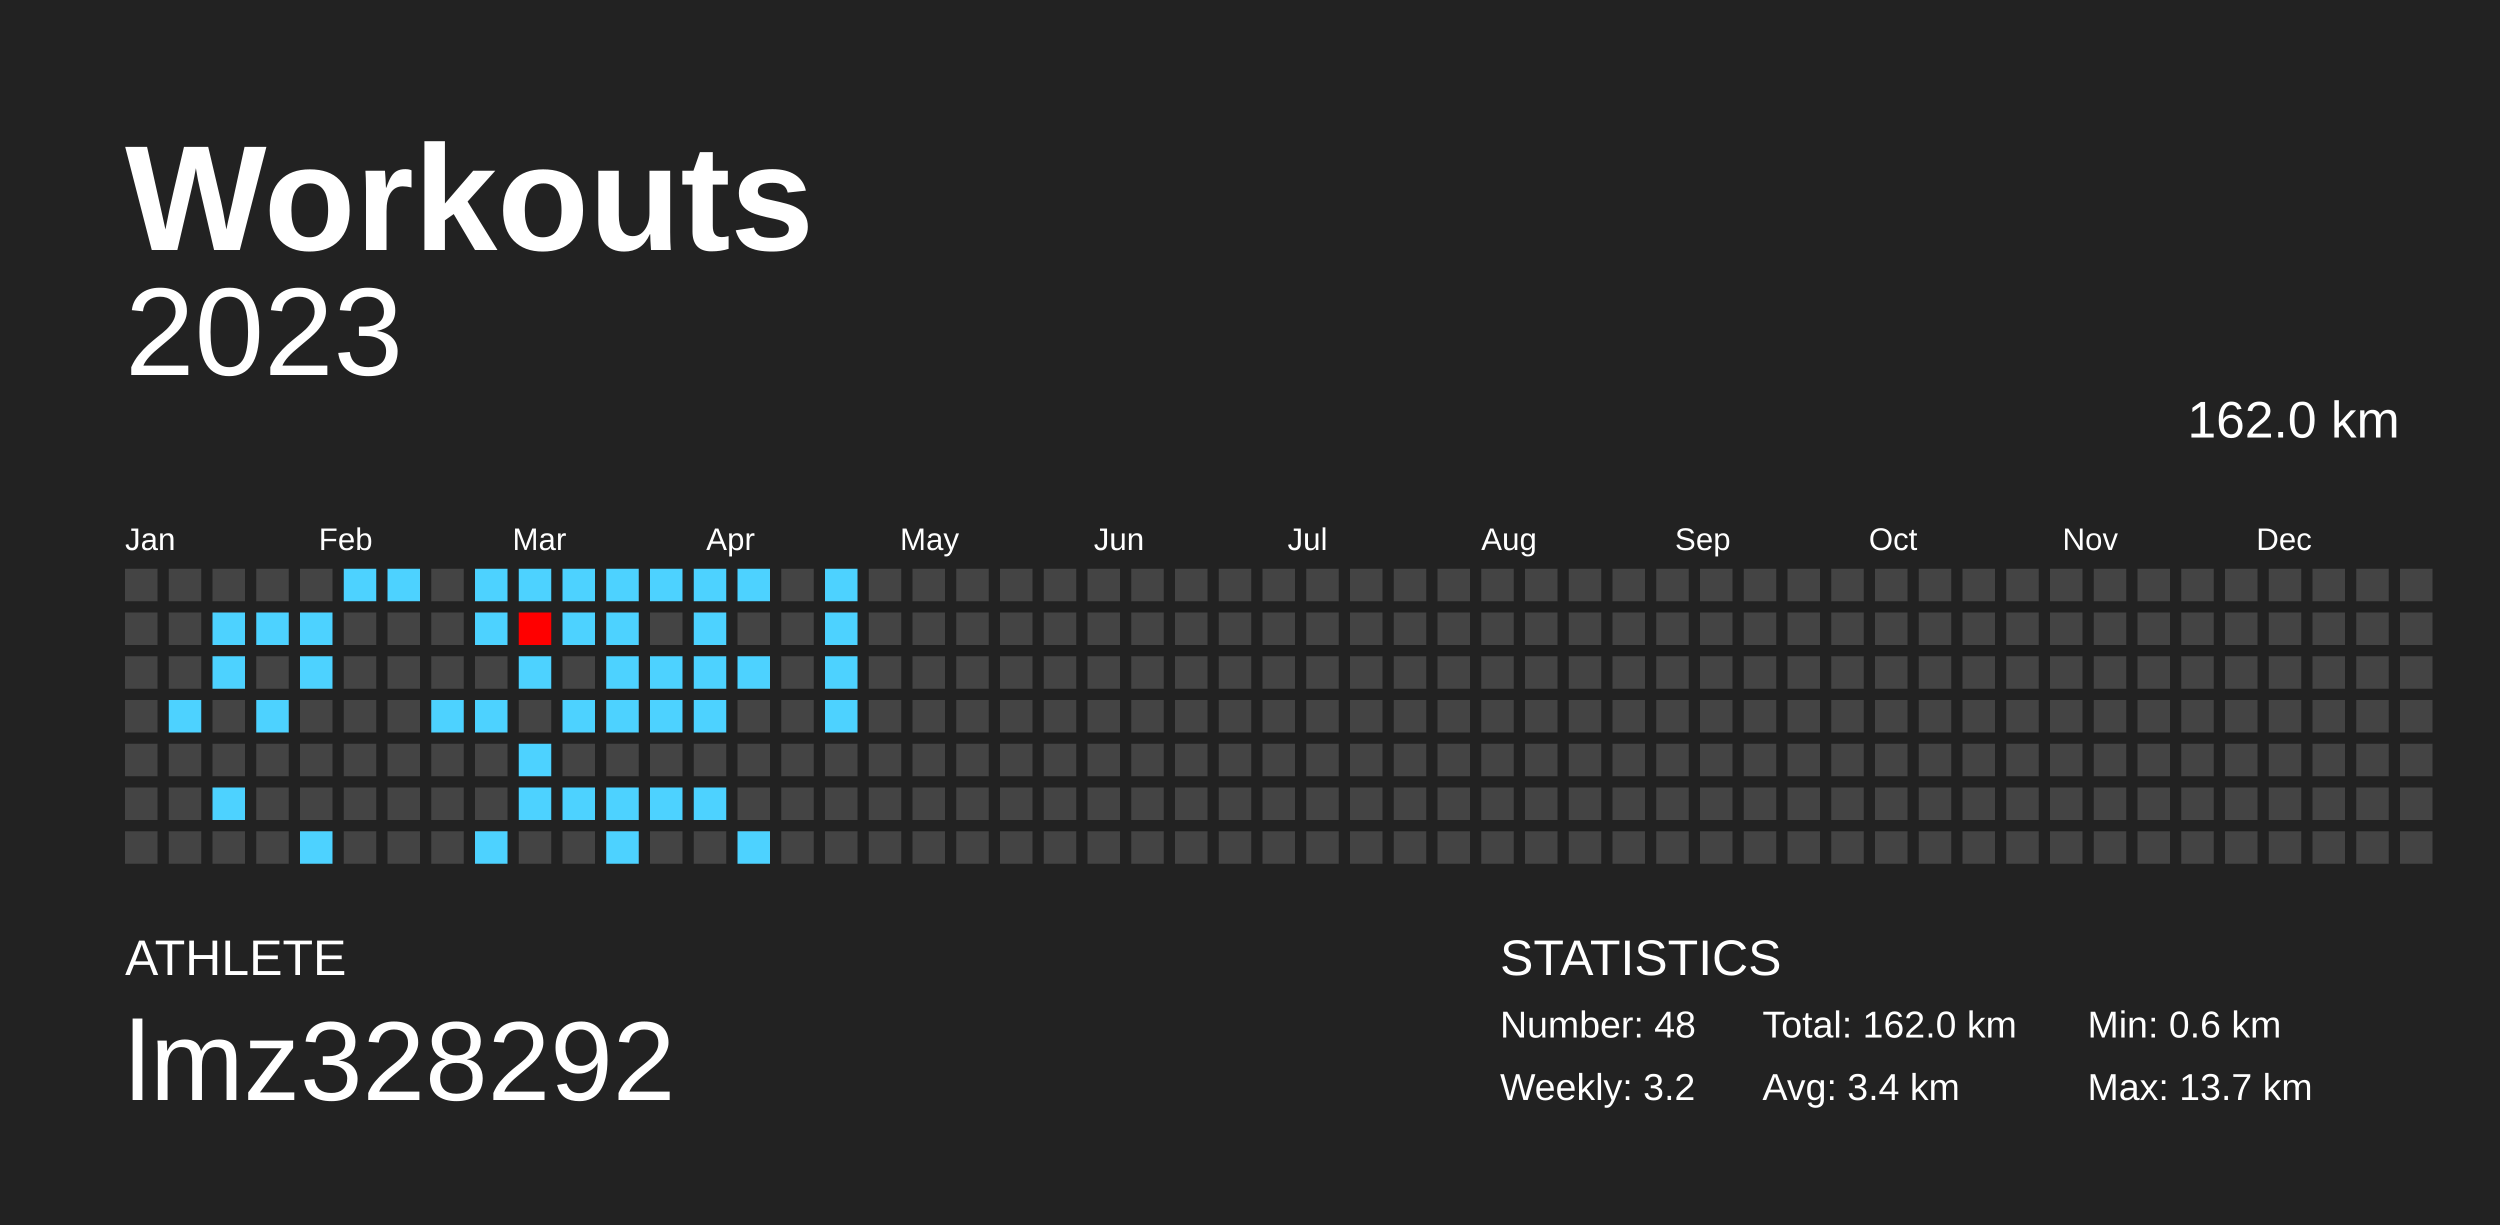
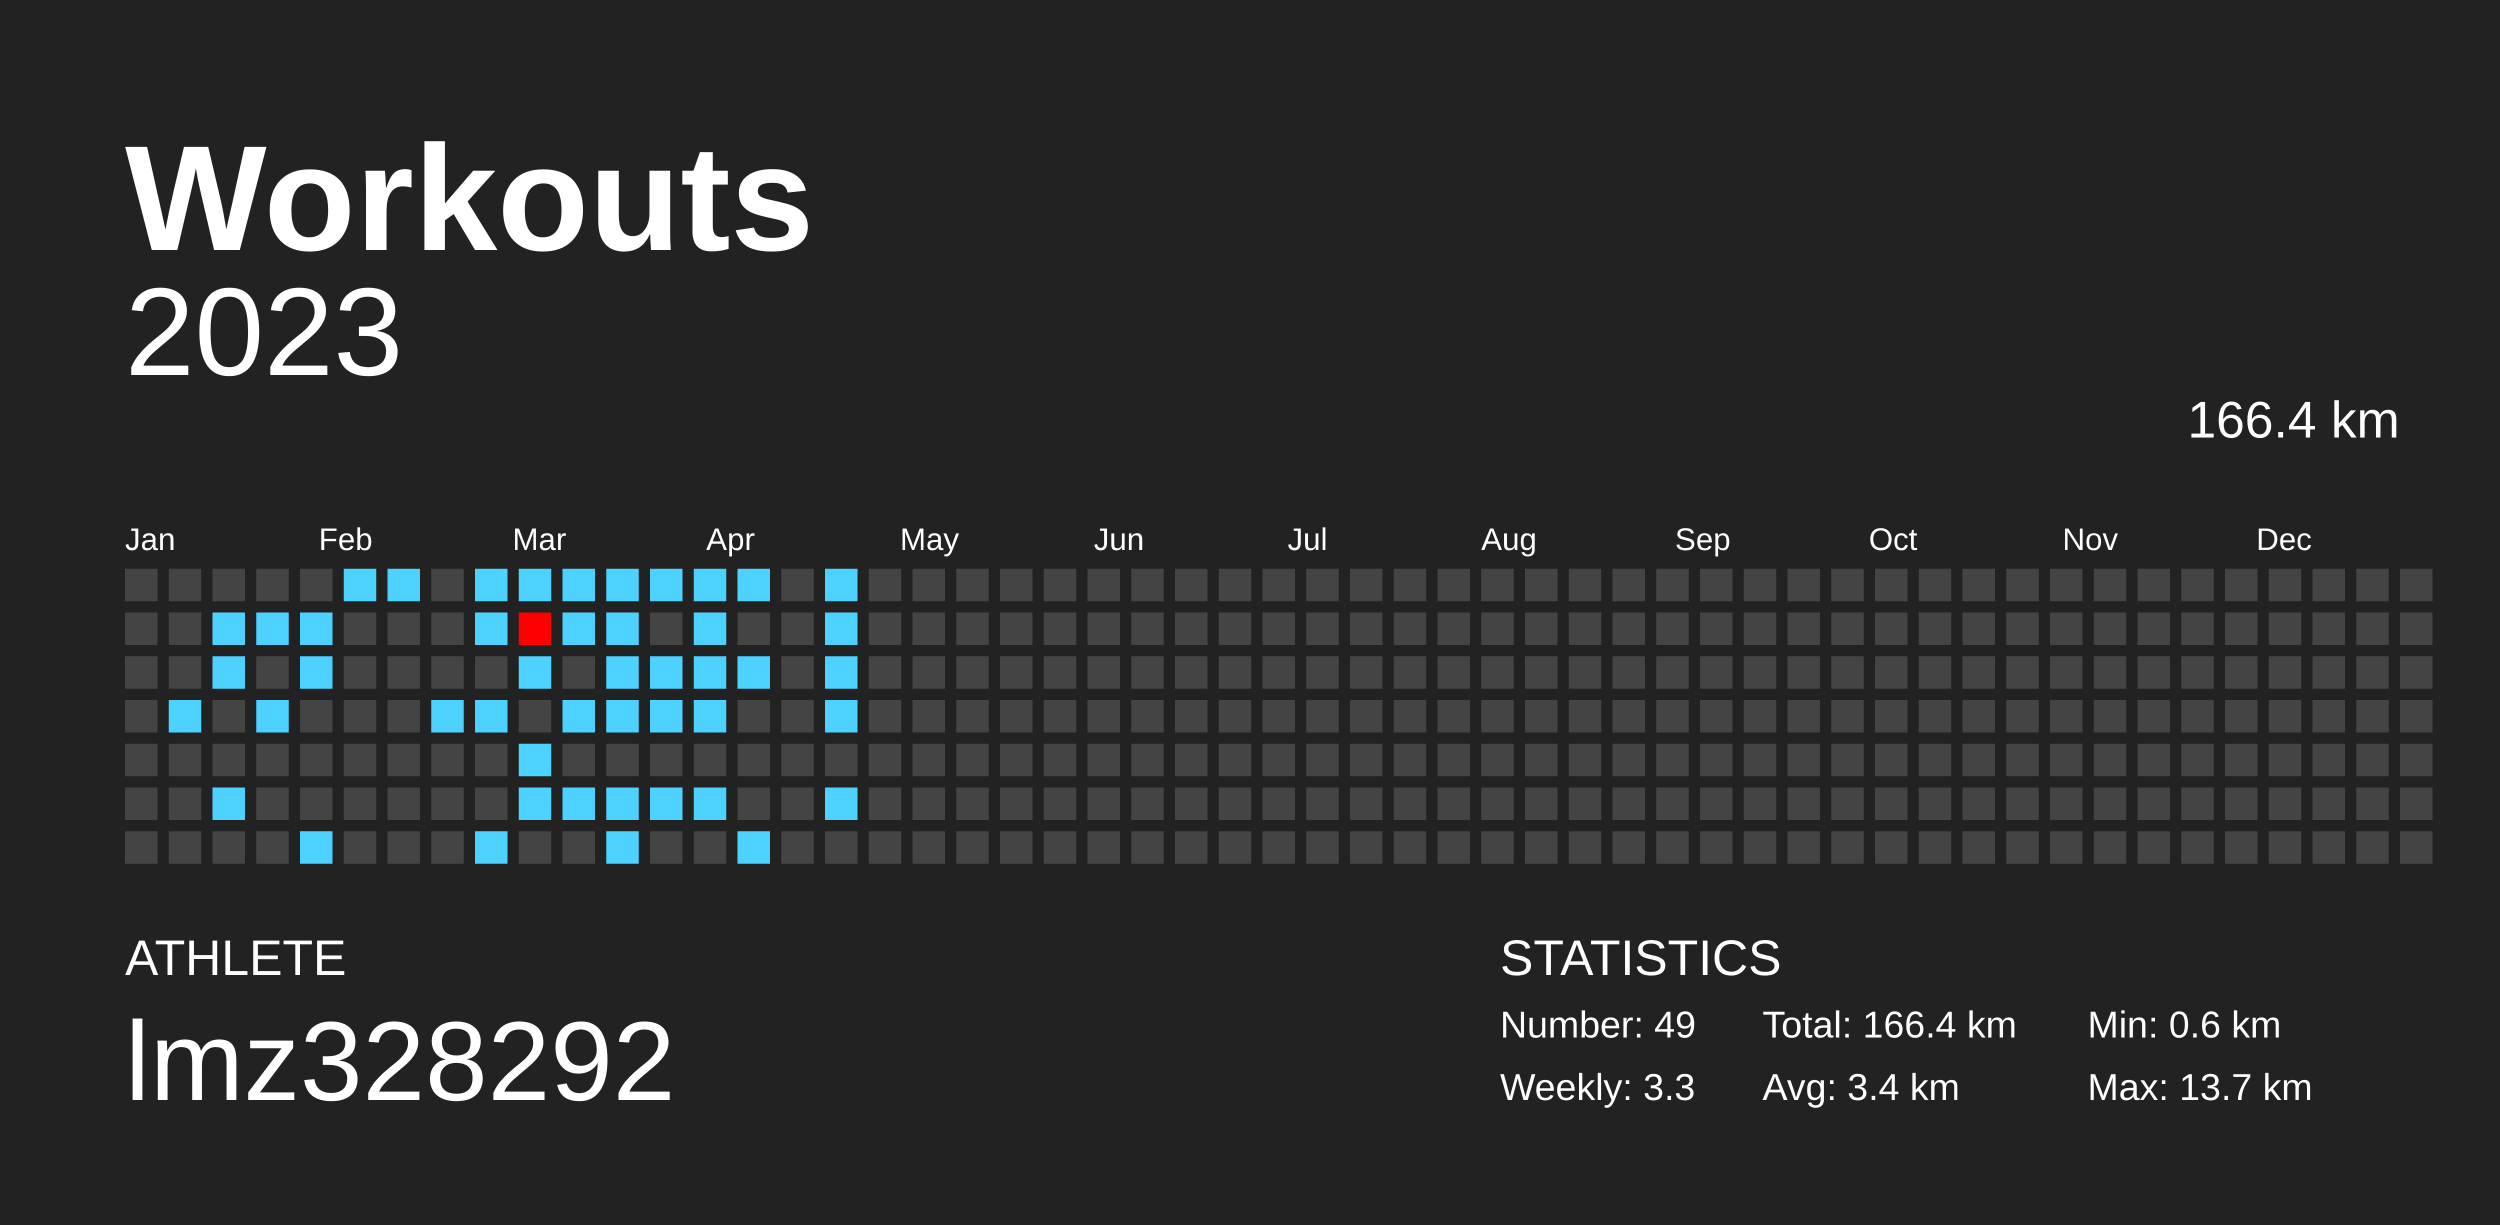
<svg xmlns="http://www.w3.org/2000/svg" baseProfile="full" height="98mm" version="1.1" viewBox="0,0,200,98" width="200mm">
  <defs />
  <rect fill="#222222" height="98" width="200" x="0" y="0" />
  <text fill="#FFFFFF" style="font-size:12px; font-family:Arial; font-weight:bold;" x="10" y="20">Workouts</text>
  <text fill="#FFFFFF" style="font-size:4px; font-family:Arial" x="10" y="78">ATHLETE</text>
  <text fill="#FFFFFF" style="font-size:9px; font-family:Arial" x="10" y="88">lmz328292</text>
  <text fill="#FFFFFF" style="font-size:4px; font-family:Arial" x="120" y="78">STATISTICS</text>
-   <text fill="#FFFFFF" style="font-size:3px; font-family:Arial" x="120" y="83">Number: 48</text>
-   <text fill="#FFFFFF" style="font-size:3px; font-family:Arial" x="120" y="88">Weekly: 3.2</text>
-   <text fill="#FFFFFF" style="font-size:3px; font-family:Arial" x="141" y="83">Total: 162.0 km</text>
+   <text fill="#FFFFFF" style="font-size:3px; font-family:Arial" x="120" y="83">Number: 49</text>
+   <text fill="#FFFFFF" style="font-size:3px; font-family:Arial" x="120" y="88">Weekly: 3.3</text>
+   <text fill="#FFFFFF" style="font-size:3px; font-family:Arial" x="141" y="83">Total: 166.4 km</text>
  <text fill="#FFFFFF" style="font-size:3px; font-family:Arial" x="141" y="88">Avg: 3.4 km</text>
  <text fill="#FFFFFF" style="font-size:3px; font-family:Arial" x="167" y="83">Min: 0.6 km</text>
  <text fill="#FFFFFF" style="font-size:3px; font-family:Arial" x="167" y="88">Max: 13.7 km</text>
  <text alignment-baseline="hanging" fill="#FFFFFF" style="font-size:10.0px; font-family:Arial;" x="10" y="30">2023</text>
-   <text alignment-baseline="hanging" fill="#FFFFFF" style="font-size:4.125px; font-family:Arial;" x="175" y="35">162.0 km</text>
+   <text alignment-baseline="hanging" fill="#FFFFFF" style="font-size:4.125px; font-family:Arial;" x="175" y="35">166.4 km</text>
  <text fill="#FFFFFF" style="font-size:2.5px; font-family:Arial" x="10.0" y="44">Jan</text>
  <text fill="#FFFFFF" style="font-size:2.5px; font-family:Arial" x="25.5" y="44">Feb</text>
  <text fill="#FFFFFF" style="font-size:2.5px; font-family:Arial" x="41.0" y="44">Mar</text>
  <text fill="#FFFFFF" style="font-size:2.5px; font-family:Arial" x="56.5" y="44">Apr</text>
  <text fill="#FFFFFF" style="font-size:2.5px; font-family:Arial" x="72.0" y="44">May</text>
  <text fill="#FFFFFF" style="font-size:2.5px; font-family:Arial" x="87.5" y="44">Jun</text>
  <text fill="#FFFFFF" style="font-size:2.5px; font-family:Arial" x="103.0" y="44">Jul</text>
  <text fill="#FFFFFF" style="font-size:2.5px; font-family:Arial" x="118.5" y="44">Aug</text>
  <text fill="#FFFFFF" style="font-size:2.5px; font-family:Arial" x="134.0" y="44">Sep</text>
  <text fill="#FFFFFF" style="font-size:2.5px; font-family:Arial" x="149.5" y="44">Oct</text>
  <text fill="#FFFFFF" style="font-size:2.5px; font-family:Arial" x="165.0" y="44">Nov</text>
  <text fill="#FFFFFF" style="font-size:2.5px; font-family:Arial" x="180.5" y="44">Dec</text>
  <rect fill="#444444" height="2.6" width="2.6" x="10.0" y="45.5" />
  <rect fill="#444444" height="2.6" width="2.6" x="10.0" y="49.0" />
  <rect fill="#444444" height="2.6" width="2.6" x="10.0" y="52.5" />
  <rect fill="#444444" height="2.6" width="2.6" x="10.0" y="56.0" />
  <rect fill="#444444" height="2.6" width="2.6" x="10.0" y="59.5" />
  <rect fill="#444444" height="2.6" width="2.6" x="10.0" y="63.0" />
  <rect fill="#444444" height="2.6" width="2.6" x="10.0" y="66.5" />
  <rect fill="#444444" height="2.6" width="2.6" x="13.5" y="45.5" />
  <rect fill="#444444" height="2.6" width="2.6" x="13.5" y="49.0" />
  <rect fill="#444444" height="2.6" width="2.6" x="13.5" y="52.5" />
  <rect fill="#4dd2ff" height="2.6" width="2.6" x="13.5" y="56.0" />
  <rect fill="#444444" height="2.6" width="2.6" x="13.5" y="59.5" />
  <rect fill="#444444" height="2.6" width="2.6" x="13.5" y="63.0" />
  <rect fill="#444444" height="2.6" width="2.6" x="13.5" y="66.5" />
  <rect fill="#444444" height="2.6" width="2.6" x="17.0" y="45.5" />
  <rect fill="#4dd2ff" height="2.6" width="2.6" x="17.0" y="49.0" />
  <rect fill="#4dd2ff" height="2.6" width="2.6" x="17.0" y="52.5" />
  <rect fill="#444444" height="2.6" width="2.6" x="17.0" y="56.0" />
  <rect fill="#444444" height="2.6" width="2.6" x="17.0" y="59.5" />
  <rect fill="#4dd2ff" height="2.6" width="2.6" x="17.0" y="63.0" />
  <rect fill="#444444" height="2.6" width="2.6" x="17.0" y="66.5" />
  <rect fill="#444444" height="2.6" width="2.6" x="20.5" y="45.5" />
  <rect fill="#4dd2ff" height="2.6" width="2.6" x="20.5" y="49.0" />
  <rect fill="#444444" height="2.6" width="2.6" x="20.5" y="52.5" />
  <rect fill="#4dd2ff" height="2.6" width="2.6" x="20.5" y="56.0" />
  <rect fill="#444444" height="2.6" width="2.6" x="20.5" y="59.5" />
  <rect fill="#444444" height="2.6" width="2.6" x="20.5" y="63.0" />
  <rect fill="#444444" height="2.6" width="2.6" x="20.5" y="66.5" />
  <rect fill="#444444" height="2.6" width="2.6" x="24.0" y="45.5" />
  <rect fill="#4dd2ff" height="2.6" width="2.6" x="24.0" y="49.0" />
  <rect fill="#4dd2ff" height="2.6" width="2.6" x="24.0" y="52.5" />
  <rect fill="#444444" height="2.6" width="2.6" x="24.0" y="56.0" />
  <rect fill="#444444" height="2.6" width="2.6" x="24.0" y="59.5" />
  <rect fill="#444444" height="2.6" width="2.6" x="24.0" y="63.0" />
  <rect fill="#4dd2ff" height="2.6" width="2.6" x="24.0" y="66.5" />
  <rect fill="#4dd2ff" height="2.6" width="2.6" x="27.5" y="45.5" />
  <rect fill="#444444" height="2.6" width="2.6" x="27.5" y="49.0" />
  <rect fill="#444444" height="2.6" width="2.6" x="27.5" y="52.5" />
  <rect fill="#444444" height="2.6" width="2.6" x="27.5" y="56.0" />
  <rect fill="#444444" height="2.6" width="2.6" x="27.5" y="59.5" />
  <rect fill="#444444" height="2.6" width="2.6" x="27.5" y="63.0" />
  <rect fill="#444444" height="2.6" width="2.6" x="27.5" y="66.5" />
  <rect fill="#4dd2ff" height="2.6" width="2.6" x="31.0" y="45.5" />
  <rect fill="#444444" height="2.6" width="2.6" x="31.0" y="49.0" />
  <rect fill="#444444" height="2.6" width="2.6" x="31.0" y="52.5" />
  <rect fill="#444444" height="2.6" width="2.6" x="31.0" y="56.0" />
  <rect fill="#444444" height="2.6" width="2.6" x="31.0" y="59.5" />
  <rect fill="#444444" height="2.6" width="2.6" x="31.0" y="63.0" />
  <rect fill="#444444" height="2.6" width="2.6" x="31.0" y="66.5" />
  <rect fill="#444444" height="2.6" width="2.6" x="34.5" y="45.5" />
  <rect fill="#444444" height="2.6" width="2.6" x="34.5" y="49.0" />
  <rect fill="#444444" height="2.6" width="2.6" x="34.5" y="52.5" />
  <rect fill="#4dd2ff" height="2.6" width="2.6" x="34.5" y="56.0" />
  <rect fill="#444444" height="2.6" width="2.6" x="34.5" y="59.5" />
  <rect fill="#444444" height="2.6" width="2.6" x="34.5" y="63.0" />
  <rect fill="#444444" height="2.6" width="2.6" x="34.5" y="66.5" />
  <rect fill="#4dd2ff" height="2.6" width="2.6" x="38.0" y="45.5" />
  <rect fill="#4dd2ff" height="2.6" width="2.6" x="38.0" y="49.0" />
  <rect fill="#444444" height="2.6" width="2.6" x="38.0" y="52.5" />
  <rect fill="#4dd2ff" height="2.6" width="2.6" x="38.0" y="56.0" />
  <rect fill="#444444" height="2.6" width="2.6" x="38.0" y="59.5" />
  <rect fill="#444444" height="2.6" width="2.6" x="38.0" y="63.0" />
  <rect fill="#4dd2ff" height="2.6" width="2.6" x="38.0" y="66.5" />
  <rect fill="#4dd2ff" height="2.6" width="2.6" x="41.5" y="45.5" />
  <rect fill="#ff0000" height="2.6" width="2.6" x="41.5" y="49.0" />
  <rect fill="#4dd2ff" height="2.6" width="2.6" x="41.5" y="52.5" />
  <rect fill="#444444" height="2.6" width="2.6" x="41.5" y="56.0" />
  <rect fill="#4dd2ff" height="2.6" width="2.6" x="41.5" y="59.5" />
  <rect fill="#4dd2ff" height="2.6" width="2.6" x="41.5" y="63.0" />
  <rect fill="#444444" height="2.6" width="2.6" x="41.5" y="66.5" />
  <rect fill="#4dd2ff" height="2.6" width="2.6" x="45.0" y="45.5" />
  <rect fill="#4dd2ff" height="2.6" width="2.6" x="45.0" y="49.0" />
  <rect fill="#444444" height="2.6" width="2.6" x="45.0" y="52.5" />
  <rect fill="#4dd2ff" height="2.6" width="2.6" x="45.0" y="56.0" />
  <rect fill="#444444" height="2.6" width="2.6" x="45.0" y="59.5" />
  <rect fill="#4dd2ff" height="2.6" width="2.6" x="45.0" y="63.0" />
  <rect fill="#444444" height="2.6" width="2.6" x="45.0" y="66.5" />
  <rect fill="#4dd2ff" height="2.6" width="2.6" x="48.5" y="45.5" />
  <rect fill="#4dd2ff" height="2.6" width="2.6" x="48.5" y="49.0" />
  <rect fill="#4dd2ff" height="2.6" width="2.6" x="48.5" y="52.5" />
  <rect fill="#4dd2ff" height="2.6" width="2.6" x="48.5" y="56.0" />
  <rect fill="#444444" height="2.6" width="2.6" x="48.5" y="59.5" />
  <rect fill="#4dd2ff" height="2.6" width="2.6" x="48.5" y="63.0" />
  <rect fill="#4dd2ff" height="2.6" width="2.6" x="48.5" y="66.5" />
  <rect fill="#4dd2ff" height="2.6" width="2.6" x="52.0" y="45.5" />
  <rect fill="#444444" height="2.6" width="2.6" x="52.0" y="49.0" />
  <rect fill="#4dd2ff" height="2.6" width="2.6" x="52.0" y="52.5" />
  <rect fill="#4dd2ff" height="2.6" width="2.6" x="52.0" y="56.0" />
  <rect fill="#444444" height="2.6" width="2.6" x="52.0" y="59.5" />
  <rect fill="#4dd2ff" height="2.6" width="2.6" x="52.0" y="63.0" />
  <rect fill="#444444" height="2.6" width="2.6" x="52.0" y="66.5" />
  <rect fill="#4dd2ff" height="2.6" width="2.6" x="55.5" y="45.5" />
  <rect fill="#4dd2ff" height="2.6" width="2.6" x="55.5" y="49.0" />
  <rect fill="#4dd2ff" height="2.6" width="2.6" x="55.5" y="52.5" />
  <rect fill="#4dd2ff" height="2.6" width="2.6" x="55.5" y="56.0" />
  <rect fill="#444444" height="2.6" width="2.6" x="55.5" y="59.5" />
  <rect fill="#4dd2ff" height="2.6" width="2.6" x="55.5" y="63.0" />
  <rect fill="#444444" height="2.6" width="2.6" x="55.5" y="66.5" />
  <rect fill="#4dd2ff" height="2.6" width="2.6" x="59.0" y="45.5" />
  <rect fill="#444444" height="2.6" width="2.6" x="59.0" y="49.0" />
  <rect fill="#4dd2ff" height="2.6" width="2.6" x="59.0" y="52.5" />
  <rect fill="#444444" height="2.6" width="2.6" x="59.0" y="56.0" />
  <rect fill="#444444" height="2.6" width="2.6" x="59.0" y="59.5" />
  <rect fill="#444444" height="2.6" width="2.6" x="59.0" y="63.0" />
  <rect fill="#4dd2ff" height="2.6" width="2.6" x="59.0" y="66.5" />
  <rect fill="#444444" height="2.6" width="2.6" x="62.5" y="45.5" />
  <rect fill="#444444" height="2.6" width="2.6" x="62.5" y="49.0" />
  <rect fill="#444444" height="2.6" width="2.6" x="62.5" y="52.5" />
  <rect fill="#444444" height="2.6" width="2.6" x="62.5" y="56.0" />
  <rect fill="#444444" height="2.6" width="2.6" x="62.5" y="59.5" />
  <rect fill="#444444" height="2.6" width="2.6" x="62.5" y="63.0" />
  <rect fill="#444444" height="2.6" width="2.6" x="62.5" y="66.5" />
  <rect fill="#4dd2ff" height="2.6" width="2.6" x="66.0" y="45.5" />
  <rect fill="#4dd2ff" height="2.6" width="2.6" x="66.0" y="49.0" />
  <rect fill="#4dd2ff" height="2.6" width="2.6" x="66.0" y="52.5" />
  <rect fill="#4dd2ff" height="2.6" width="2.6" x="66.0" y="56.0" />
  <rect fill="#444444" height="2.6" width="2.6" x="66.0" y="59.5" />
-   <rect fill="#444444" height="2.6" width="2.6" x="66.0" y="63.0" />
+   <rect fill="#4dd2ff" height="2.6" width="2.6" x="66.0" y="63.0" />
  <rect fill="#444444" height="2.6" width="2.6" x="66.0" y="66.5" />
  <rect fill="#444444" height="2.6" width="2.6" x="69.5" y="45.5" />
  <rect fill="#444444" height="2.6" width="2.6" x="69.5" y="49.0" />
  <rect fill="#444444" height="2.6" width="2.6" x="69.5" y="52.5" />
  <rect fill="#444444" height="2.6" width="2.6" x="69.5" y="56.0" />
  <rect fill="#444444" height="2.6" width="2.6" x="69.5" y="59.5" />
  <rect fill="#444444" height="2.6" width="2.6" x="69.5" y="63.0" />
  <rect fill="#444444" height="2.6" width="2.6" x="69.5" y="66.5" />
  <rect fill="#444444" height="2.6" width="2.6" x="73.0" y="45.5" />
  <rect fill="#444444" height="2.6" width="2.6" x="73.0" y="49.0" />
  <rect fill="#444444" height="2.6" width="2.6" x="73.0" y="52.5" />
  <rect fill="#444444" height="2.6" width="2.6" x="73.0" y="56.0" />
  <rect fill="#444444" height="2.6" width="2.6" x="73.0" y="59.5" />
  <rect fill="#444444" height="2.6" width="2.6" x="73.0" y="63.0" />
  <rect fill="#444444" height="2.6" width="2.6" x="73.0" y="66.5" />
  <rect fill="#444444" height="2.6" width="2.6" x="76.5" y="45.5" />
  <rect fill="#444444" height="2.6" width="2.6" x="76.5" y="49.0" />
  <rect fill="#444444" height="2.6" width="2.6" x="76.5" y="52.5" />
  <rect fill="#444444" height="2.6" width="2.6" x="76.5" y="56.0" />
  <rect fill="#444444" height="2.6" width="2.6" x="76.5" y="59.5" />
  <rect fill="#444444" height="2.6" width="2.6" x="76.5" y="63.0" />
  <rect fill="#444444" height="2.6" width="2.6" x="76.5" y="66.5" />
  <rect fill="#444444" height="2.6" width="2.6" x="80.0" y="45.5" />
  <rect fill="#444444" height="2.6" width="2.6" x="80.0" y="49.0" />
  <rect fill="#444444" height="2.6" width="2.6" x="80.0" y="52.5" />
  <rect fill="#444444" height="2.6" width="2.6" x="80.0" y="56.0" />
  <rect fill="#444444" height="2.6" width="2.6" x="80.0" y="59.5" />
  <rect fill="#444444" height="2.6" width="2.6" x="80.0" y="63.0" />
  <rect fill="#444444" height="2.6" width="2.6" x="80.0" y="66.5" />
  <rect fill="#444444" height="2.6" width="2.6" x="83.5" y="45.5" />
  <rect fill="#444444" height="2.6" width="2.6" x="83.5" y="49.0" />
  <rect fill="#444444" height="2.6" width="2.6" x="83.5" y="52.5" />
  <rect fill="#444444" height="2.6" width="2.6" x="83.5" y="56.0" />
  <rect fill="#444444" height="2.6" width="2.6" x="83.5" y="59.5" />
  <rect fill="#444444" height="2.6" width="2.6" x="83.5" y="63.0" />
  <rect fill="#444444" height="2.6" width="2.6" x="83.5" y="66.5" />
  <rect fill="#444444" height="2.6" width="2.6" x="87.0" y="45.5" />
  <rect fill="#444444" height="2.6" width="2.6" x="87.0" y="49.0" />
  <rect fill="#444444" height="2.6" width="2.6" x="87.0" y="52.5" />
  <rect fill="#444444" height="2.6" width="2.6" x="87.0" y="56.0" />
  <rect fill="#444444" height="2.6" width="2.6" x="87.0" y="59.5" />
  <rect fill="#444444" height="2.6" width="2.6" x="87.0" y="63.0" />
  <rect fill="#444444" height="2.6" width="2.6" x="87.0" y="66.5" />
  <rect fill="#444444" height="2.6" width="2.6" x="90.5" y="45.5" />
  <rect fill="#444444" height="2.6" width="2.6" x="90.5" y="49.0" />
  <rect fill="#444444" height="2.6" width="2.6" x="90.5" y="52.5" />
  <rect fill="#444444" height="2.6" width="2.6" x="90.5" y="56.0" />
  <rect fill="#444444" height="2.6" width="2.6" x="90.5" y="59.5" />
  <rect fill="#444444" height="2.6" width="2.6" x="90.5" y="63.0" />
  <rect fill="#444444" height="2.6" width="2.6" x="90.5" y="66.5" />
  <rect fill="#444444" height="2.6" width="2.6" x="94.0" y="45.5" />
  <rect fill="#444444" height="2.6" width="2.6" x="94.0" y="49.0" />
  <rect fill="#444444" height="2.6" width="2.6" x="94.0" y="52.5" />
  <rect fill="#444444" height="2.6" width="2.6" x="94.0" y="56.0" />
  <rect fill="#444444" height="2.6" width="2.6" x="94.0" y="59.5" />
  <rect fill="#444444" height="2.6" width="2.6" x="94.0" y="63.0" />
  <rect fill="#444444" height="2.6" width="2.6" x="94.0" y="66.5" />
  <rect fill="#444444" height="2.6" width="2.6" x="97.5" y="45.5" />
  <rect fill="#444444" height="2.6" width="2.6" x="97.5" y="49.0" />
  <rect fill="#444444" height="2.6" width="2.6" x="97.5" y="52.5" />
  <rect fill="#444444" height="2.6" width="2.6" x="97.5" y="56.0" />
  <rect fill="#444444" height="2.6" width="2.6" x="97.5" y="59.5" />
  <rect fill="#444444" height="2.6" width="2.6" x="97.5" y="63.0" />
  <rect fill="#444444" height="2.6" width="2.6" x="97.5" y="66.5" />
  <rect fill="#444444" height="2.6" width="2.6" x="101.0" y="45.5" />
  <rect fill="#444444" height="2.6" width="2.6" x="101.0" y="49.0" />
  <rect fill="#444444" height="2.6" width="2.6" x="101.0" y="52.5" />
  <rect fill="#444444" height="2.6" width="2.6" x="101.0" y="56.0" />
  <rect fill="#444444" height="2.6" width="2.6" x="101.0" y="59.5" />
  <rect fill="#444444" height="2.6" width="2.6" x="101.0" y="63.0" />
  <rect fill="#444444" height="2.6" width="2.6" x="101.0" y="66.5" />
  <rect fill="#444444" height="2.6" width="2.6" x="104.5" y="45.5" />
  <rect fill="#444444" height="2.6" width="2.6" x="104.5" y="49.0" />
  <rect fill="#444444" height="2.6" width="2.6" x="104.5" y="52.5" />
  <rect fill="#444444" height="2.6" width="2.6" x="104.5" y="56.0" />
  <rect fill="#444444" height="2.6" width="2.6" x="104.5" y="59.5" />
  <rect fill="#444444" height="2.6" width="2.6" x="104.5" y="63.0" />
  <rect fill="#444444" height="2.6" width="2.6" x="104.5" y="66.5" />
  <rect fill="#444444" height="2.6" width="2.6" x="108.0" y="45.5" />
  <rect fill="#444444" height="2.6" width="2.6" x="108.0" y="49.0" />
  <rect fill="#444444" height="2.6" width="2.6" x="108.0" y="52.5" />
  <rect fill="#444444" height="2.6" width="2.6" x="108.0" y="56.0" />
  <rect fill="#444444" height="2.6" width="2.6" x="108.0" y="59.5" />
  <rect fill="#444444" height="2.6" width="2.6" x="108.0" y="63.0" />
  <rect fill="#444444" height="2.6" width="2.6" x="108.0" y="66.5" />
  <rect fill="#444444" height="2.6" width="2.6" x="111.5" y="45.5" />
  <rect fill="#444444" height="2.6" width="2.6" x="111.5" y="49.0" />
  <rect fill="#444444" height="2.6" width="2.6" x="111.5" y="52.5" />
  <rect fill="#444444" height="2.6" width="2.6" x="111.5" y="56.0" />
  <rect fill="#444444" height="2.6" width="2.6" x="111.5" y="59.5" />
  <rect fill="#444444" height="2.6" width="2.6" x="111.5" y="63.0" />
  <rect fill="#444444" height="2.6" width="2.6" x="111.5" y="66.5" />
  <rect fill="#444444" height="2.6" width="2.6" x="115.0" y="45.5" />
  <rect fill="#444444" height="2.6" width="2.6" x="115.0" y="49.0" />
  <rect fill="#444444" height="2.6" width="2.6" x="115.0" y="52.5" />
  <rect fill="#444444" height="2.6" width="2.6" x="115.0" y="56.0" />
  <rect fill="#444444" height="2.6" width="2.6" x="115.0" y="59.5" />
  <rect fill="#444444" height="2.6" width="2.6" x="115.0" y="63.0" />
  <rect fill="#444444" height="2.6" width="2.6" x="115.0" y="66.5" />
  <rect fill="#444444" height="2.6" width="2.6" x="118.5" y="45.5" />
  <rect fill="#444444" height="2.6" width="2.6" x="118.5" y="49.0" />
  <rect fill="#444444" height="2.6" width="2.6" x="118.5" y="52.5" />
  <rect fill="#444444" height="2.6" width="2.6" x="118.5" y="56.0" />
  <rect fill="#444444" height="2.6" width="2.6" x="118.5" y="59.5" />
  <rect fill="#444444" height="2.6" width="2.6" x="118.5" y="63.0" />
  <rect fill="#444444" height="2.6" width="2.6" x="118.5" y="66.5" />
  <rect fill="#444444" height="2.6" width="2.6" x="122.0" y="45.5" />
  <rect fill="#444444" height="2.6" width="2.6" x="122.0" y="49.0" />
  <rect fill="#444444" height="2.6" width="2.6" x="122.0" y="52.5" />
  <rect fill="#444444" height="2.6" width="2.6" x="122.0" y="56.0" />
  <rect fill="#444444" height="2.6" width="2.6" x="122.0" y="59.5" />
  <rect fill="#444444" height="2.6" width="2.6" x="122.0" y="63.0" />
  <rect fill="#444444" height="2.6" width="2.6" x="122.0" y="66.5" />
  <rect fill="#444444" height="2.6" width="2.6" x="125.5" y="45.5" />
  <rect fill="#444444" height="2.6" width="2.6" x="125.5" y="49.0" />
  <rect fill="#444444" height="2.6" width="2.6" x="125.5" y="52.5" />
  <rect fill="#444444" height="2.6" width="2.6" x="125.5" y="56.0" />
  <rect fill="#444444" height="2.6" width="2.6" x="125.5" y="59.5" />
  <rect fill="#444444" height="2.6" width="2.6" x="125.5" y="63.0" />
  <rect fill="#444444" height="2.6" width="2.6" x="125.5" y="66.5" />
  <rect fill="#444444" height="2.6" width="2.6" x="129.0" y="45.5" />
  <rect fill="#444444" height="2.6" width="2.6" x="129.0" y="49.0" />
  <rect fill="#444444" height="2.6" width="2.6" x="129.0" y="52.5" />
  <rect fill="#444444" height="2.6" width="2.6" x="129.0" y="56.0" />
  <rect fill="#444444" height="2.6" width="2.6" x="129.0" y="59.5" />
  <rect fill="#444444" height="2.6" width="2.6" x="129.0" y="63.0" />
  <rect fill="#444444" height="2.6" width="2.6" x="129.0" y="66.5" />
  <rect fill="#444444" height="2.6" width="2.6" x="132.5" y="45.5" />
  <rect fill="#444444" height="2.6" width="2.6" x="132.5" y="49.0" />
  <rect fill="#444444" height="2.6" width="2.6" x="132.5" y="52.5" />
  <rect fill="#444444" height="2.6" width="2.6" x="132.5" y="56.0" />
  <rect fill="#444444" height="2.6" width="2.6" x="132.5" y="59.5" />
  <rect fill="#444444" height="2.6" width="2.6" x="132.5" y="63.0" />
  <rect fill="#444444" height="2.6" width="2.6" x="132.5" y="66.5" />
  <rect fill="#444444" height="2.6" width="2.6" x="136.0" y="45.5" />
  <rect fill="#444444" height="2.6" width="2.6" x="136.0" y="49.0" />
  <rect fill="#444444" height="2.6" width="2.6" x="136.0" y="52.5" />
  <rect fill="#444444" height="2.6" width="2.6" x="136.0" y="56.0" />
  <rect fill="#444444" height="2.6" width="2.6" x="136.0" y="59.5" />
  <rect fill="#444444" height="2.6" width="2.6" x="136.0" y="63.0" />
  <rect fill="#444444" height="2.6" width="2.6" x="136.0" y="66.5" />
  <rect fill="#444444" height="2.6" width="2.6" x="139.5" y="45.5" />
  <rect fill="#444444" height="2.6" width="2.6" x="139.5" y="49.0" />
  <rect fill="#444444" height="2.6" width="2.6" x="139.5" y="52.5" />
  <rect fill="#444444" height="2.6" width="2.6" x="139.5" y="56.0" />
  <rect fill="#444444" height="2.6" width="2.6" x="139.5" y="59.5" />
  <rect fill="#444444" height="2.6" width="2.6" x="139.5" y="63.0" />
  <rect fill="#444444" height="2.6" width="2.6" x="139.5" y="66.5" />
  <rect fill="#444444" height="2.6" width="2.6" x="143.0" y="45.5" />
  <rect fill="#444444" height="2.6" width="2.6" x="143.0" y="49.0" />
  <rect fill="#444444" height="2.6" width="2.6" x="143.0" y="52.5" />
  <rect fill="#444444" height="2.6" width="2.6" x="143.0" y="56.0" />
  <rect fill="#444444" height="2.6" width="2.6" x="143.0" y="59.5" />
  <rect fill="#444444" height="2.6" width="2.6" x="143.0" y="63.0" />
  <rect fill="#444444" height="2.6" width="2.6" x="143.0" y="66.5" />
  <rect fill="#444444" height="2.6" width="2.6" x="146.5" y="45.5" />
  <rect fill="#444444" height="2.6" width="2.6" x="146.5" y="49.0" />
  <rect fill="#444444" height="2.6" width="2.6" x="146.5" y="52.5" />
  <rect fill="#444444" height="2.6" width="2.6" x="146.5" y="56.0" />
  <rect fill="#444444" height="2.6" width="2.6" x="146.5" y="59.5" />
  <rect fill="#444444" height="2.6" width="2.6" x="146.5" y="63.0" />
  <rect fill="#444444" height="2.6" width="2.6" x="146.5" y="66.5" />
  <rect fill="#444444" height="2.6" width="2.6" x="150.0" y="45.5" />
  <rect fill="#444444" height="2.6" width="2.6" x="150.0" y="49.0" />
  <rect fill="#444444" height="2.6" width="2.6" x="150.0" y="52.5" />
  <rect fill="#444444" height="2.6" width="2.6" x="150.0" y="56.0" />
  <rect fill="#444444" height="2.6" width="2.6" x="150.0" y="59.5" />
  <rect fill="#444444" height="2.6" width="2.6" x="150.0" y="63.0" />
  <rect fill="#444444" height="2.6" width="2.6" x="150.0" y="66.5" />
  <rect fill="#444444" height="2.6" width="2.6" x="153.5" y="45.5" />
  <rect fill="#444444" height="2.6" width="2.6" x="153.5" y="49.0" />
  <rect fill="#444444" height="2.6" width="2.6" x="153.5" y="52.5" />
  <rect fill="#444444" height="2.6" width="2.6" x="153.5" y="56.0" />
  <rect fill="#444444" height="2.6" width="2.6" x="153.5" y="59.5" />
  <rect fill="#444444" height="2.6" width="2.6" x="153.5" y="63.0" />
  <rect fill="#444444" height="2.6" width="2.6" x="153.5" y="66.5" />
  <rect fill="#444444" height="2.6" width="2.6" x="157.0" y="45.5" />
  <rect fill="#444444" height="2.6" width="2.6" x="157.0" y="49.0" />
  <rect fill="#444444" height="2.6" width="2.6" x="157.0" y="52.5" />
  <rect fill="#444444" height="2.6" width="2.6" x="157.0" y="56.0" />
  <rect fill="#444444" height="2.6" width="2.6" x="157.0" y="59.5" />
  <rect fill="#444444" height="2.6" width="2.6" x="157.0" y="63.0" />
  <rect fill="#444444" height="2.6" width="2.6" x="157.0" y="66.5" />
  <rect fill="#444444" height="2.6" width="2.6" x="160.5" y="45.5" />
  <rect fill="#444444" height="2.6" width="2.6" x="160.5" y="49.0" />
  <rect fill="#444444" height="2.6" width="2.6" x="160.5" y="52.5" />
  <rect fill="#444444" height="2.6" width="2.6" x="160.5" y="56.0" />
  <rect fill="#444444" height="2.6" width="2.6" x="160.5" y="59.5" />
  <rect fill="#444444" height="2.6" width="2.6" x="160.5" y="63.0" />
  <rect fill="#444444" height="2.6" width="2.6" x="160.5" y="66.5" />
  <rect fill="#444444" height="2.6" width="2.6" x="164.0" y="45.5" />
  <rect fill="#444444" height="2.6" width="2.6" x="164.0" y="49.0" />
  <rect fill="#444444" height="2.6" width="2.6" x="164.0" y="52.5" />
  <rect fill="#444444" height="2.6" width="2.6" x="164.0" y="56.0" />
  <rect fill="#444444" height="2.6" width="2.6" x="164.0" y="59.5" />
  <rect fill="#444444" height="2.6" width="2.6" x="164.0" y="63.0" />
  <rect fill="#444444" height="2.6" width="2.6" x="164.0" y="66.5" />
  <rect fill="#444444" height="2.6" width="2.6" x="167.5" y="45.5" />
  <rect fill="#444444" height="2.6" width="2.6" x="167.5" y="49.0" />
  <rect fill="#444444" height="2.6" width="2.6" x="167.5" y="52.5" />
  <rect fill="#444444" height="2.6" width="2.6" x="167.5" y="56.0" />
  <rect fill="#444444" height="2.6" width="2.6" x="167.5" y="59.5" />
  <rect fill="#444444" height="2.6" width="2.6" x="167.5" y="63.0" />
  <rect fill="#444444" height="2.6" width="2.6" x="167.5" y="66.5" />
  <rect fill="#444444" height="2.6" width="2.6" x="171.0" y="45.5" />
  <rect fill="#444444" height="2.6" width="2.6" x="171.0" y="49.0" />
  <rect fill="#444444" height="2.6" width="2.6" x="171.0" y="52.5" />
  <rect fill="#444444" height="2.6" width="2.6" x="171.0" y="56.0" />
  <rect fill="#444444" height="2.6" width="2.6" x="171.0" y="59.5" />
  <rect fill="#444444" height="2.6" width="2.6" x="171.0" y="63.0" />
  <rect fill="#444444" height="2.6" width="2.6" x="171.0" y="66.5" />
  <rect fill="#444444" height="2.6" width="2.6" x="174.5" y="45.5" />
  <rect fill="#444444" height="2.6" width="2.6" x="174.5" y="49.0" />
  <rect fill="#444444" height="2.6" width="2.6" x="174.5" y="52.5" />
  <rect fill="#444444" height="2.6" width="2.6" x="174.5" y="56.0" />
  <rect fill="#444444" height="2.6" width="2.6" x="174.5" y="59.5" />
  <rect fill="#444444" height="2.6" width="2.6" x="174.5" y="63.0" />
  <rect fill="#444444" height="2.6" width="2.6" x="174.5" y="66.5" />
  <rect fill="#444444" height="2.6" width="2.6" x="178.0" y="45.5" />
  <rect fill="#444444" height="2.6" width="2.6" x="178.0" y="49.0" />
  <rect fill="#444444" height="2.6" width="2.6" x="178.0" y="52.5" />
  <rect fill="#444444" height="2.6" width="2.6" x="178.0" y="56.0" />
  <rect fill="#444444" height="2.6" width="2.6" x="178.0" y="59.5" />
  <rect fill="#444444" height="2.6" width="2.6" x="178.0" y="63.0" />
  <rect fill="#444444" height="2.6" width="2.6" x="178.0" y="66.5" />
  <rect fill="#444444" height="2.6" width="2.6" x="181.5" y="45.5" />
  <rect fill="#444444" height="2.6" width="2.6" x="181.5" y="49.0" />
  <rect fill="#444444" height="2.6" width="2.6" x="181.5" y="52.5" />
  <rect fill="#444444" height="2.6" width="2.6" x="181.5" y="56.0" />
  <rect fill="#444444" height="2.6" width="2.6" x="181.5" y="59.5" />
  <rect fill="#444444" height="2.6" width="2.6" x="181.5" y="63.0" />
  <rect fill="#444444" height="2.6" width="2.6" x="181.5" y="66.5" />
  <rect fill="#444444" height="2.6" width="2.6" x="185.0" y="45.5" />
  <rect fill="#444444" height="2.6" width="2.6" x="185.0" y="49.0" />
  <rect fill="#444444" height="2.6" width="2.6" x="185.0" y="52.5" />
  <rect fill="#444444" height="2.6" width="2.6" x="185.0" y="56.0" />
  <rect fill="#444444" height="2.6" width="2.6" x="185.0" y="59.5" />
  <rect fill="#444444" height="2.6" width="2.6" x="185.0" y="63.0" />
  <rect fill="#444444" height="2.6" width="2.6" x="185.0" y="66.5" />
  <rect fill="#444444" height="2.6" width="2.6" x="188.5" y="45.5" />
  <rect fill="#444444" height="2.6" width="2.6" x="188.5" y="49.0" />
  <rect fill="#444444" height="2.6" width="2.6" x="188.5" y="52.5" />
  <rect fill="#444444" height="2.6" width="2.6" x="188.5" y="56.0" />
  <rect fill="#444444" height="2.6" width="2.6" x="188.5" y="59.5" />
  <rect fill="#444444" height="2.6" width="2.6" x="188.5" y="63.0" />
  <rect fill="#444444" height="2.6" width="2.6" x="188.5" y="66.5" />
  <rect fill="#444444" height="2.6" width="2.6" x="192.0" y="45.5" />
  <rect fill="#444444" height="2.6" width="2.6" x="192.0" y="49.0" />
  <rect fill="#444444" height="2.6" width="2.6" x="192.0" y="52.5" />
  <rect fill="#444444" height="2.6" width="2.6" x="192.0" y="56.0" />
  <rect fill="#444444" height="2.6" width="2.6" x="192.0" y="59.5" />
  <rect fill="#444444" height="2.6" width="2.6" x="192.0" y="63.0" />
  <rect fill="#444444" height="2.6" width="2.6" x="192.0" y="66.5" />
</svg>
